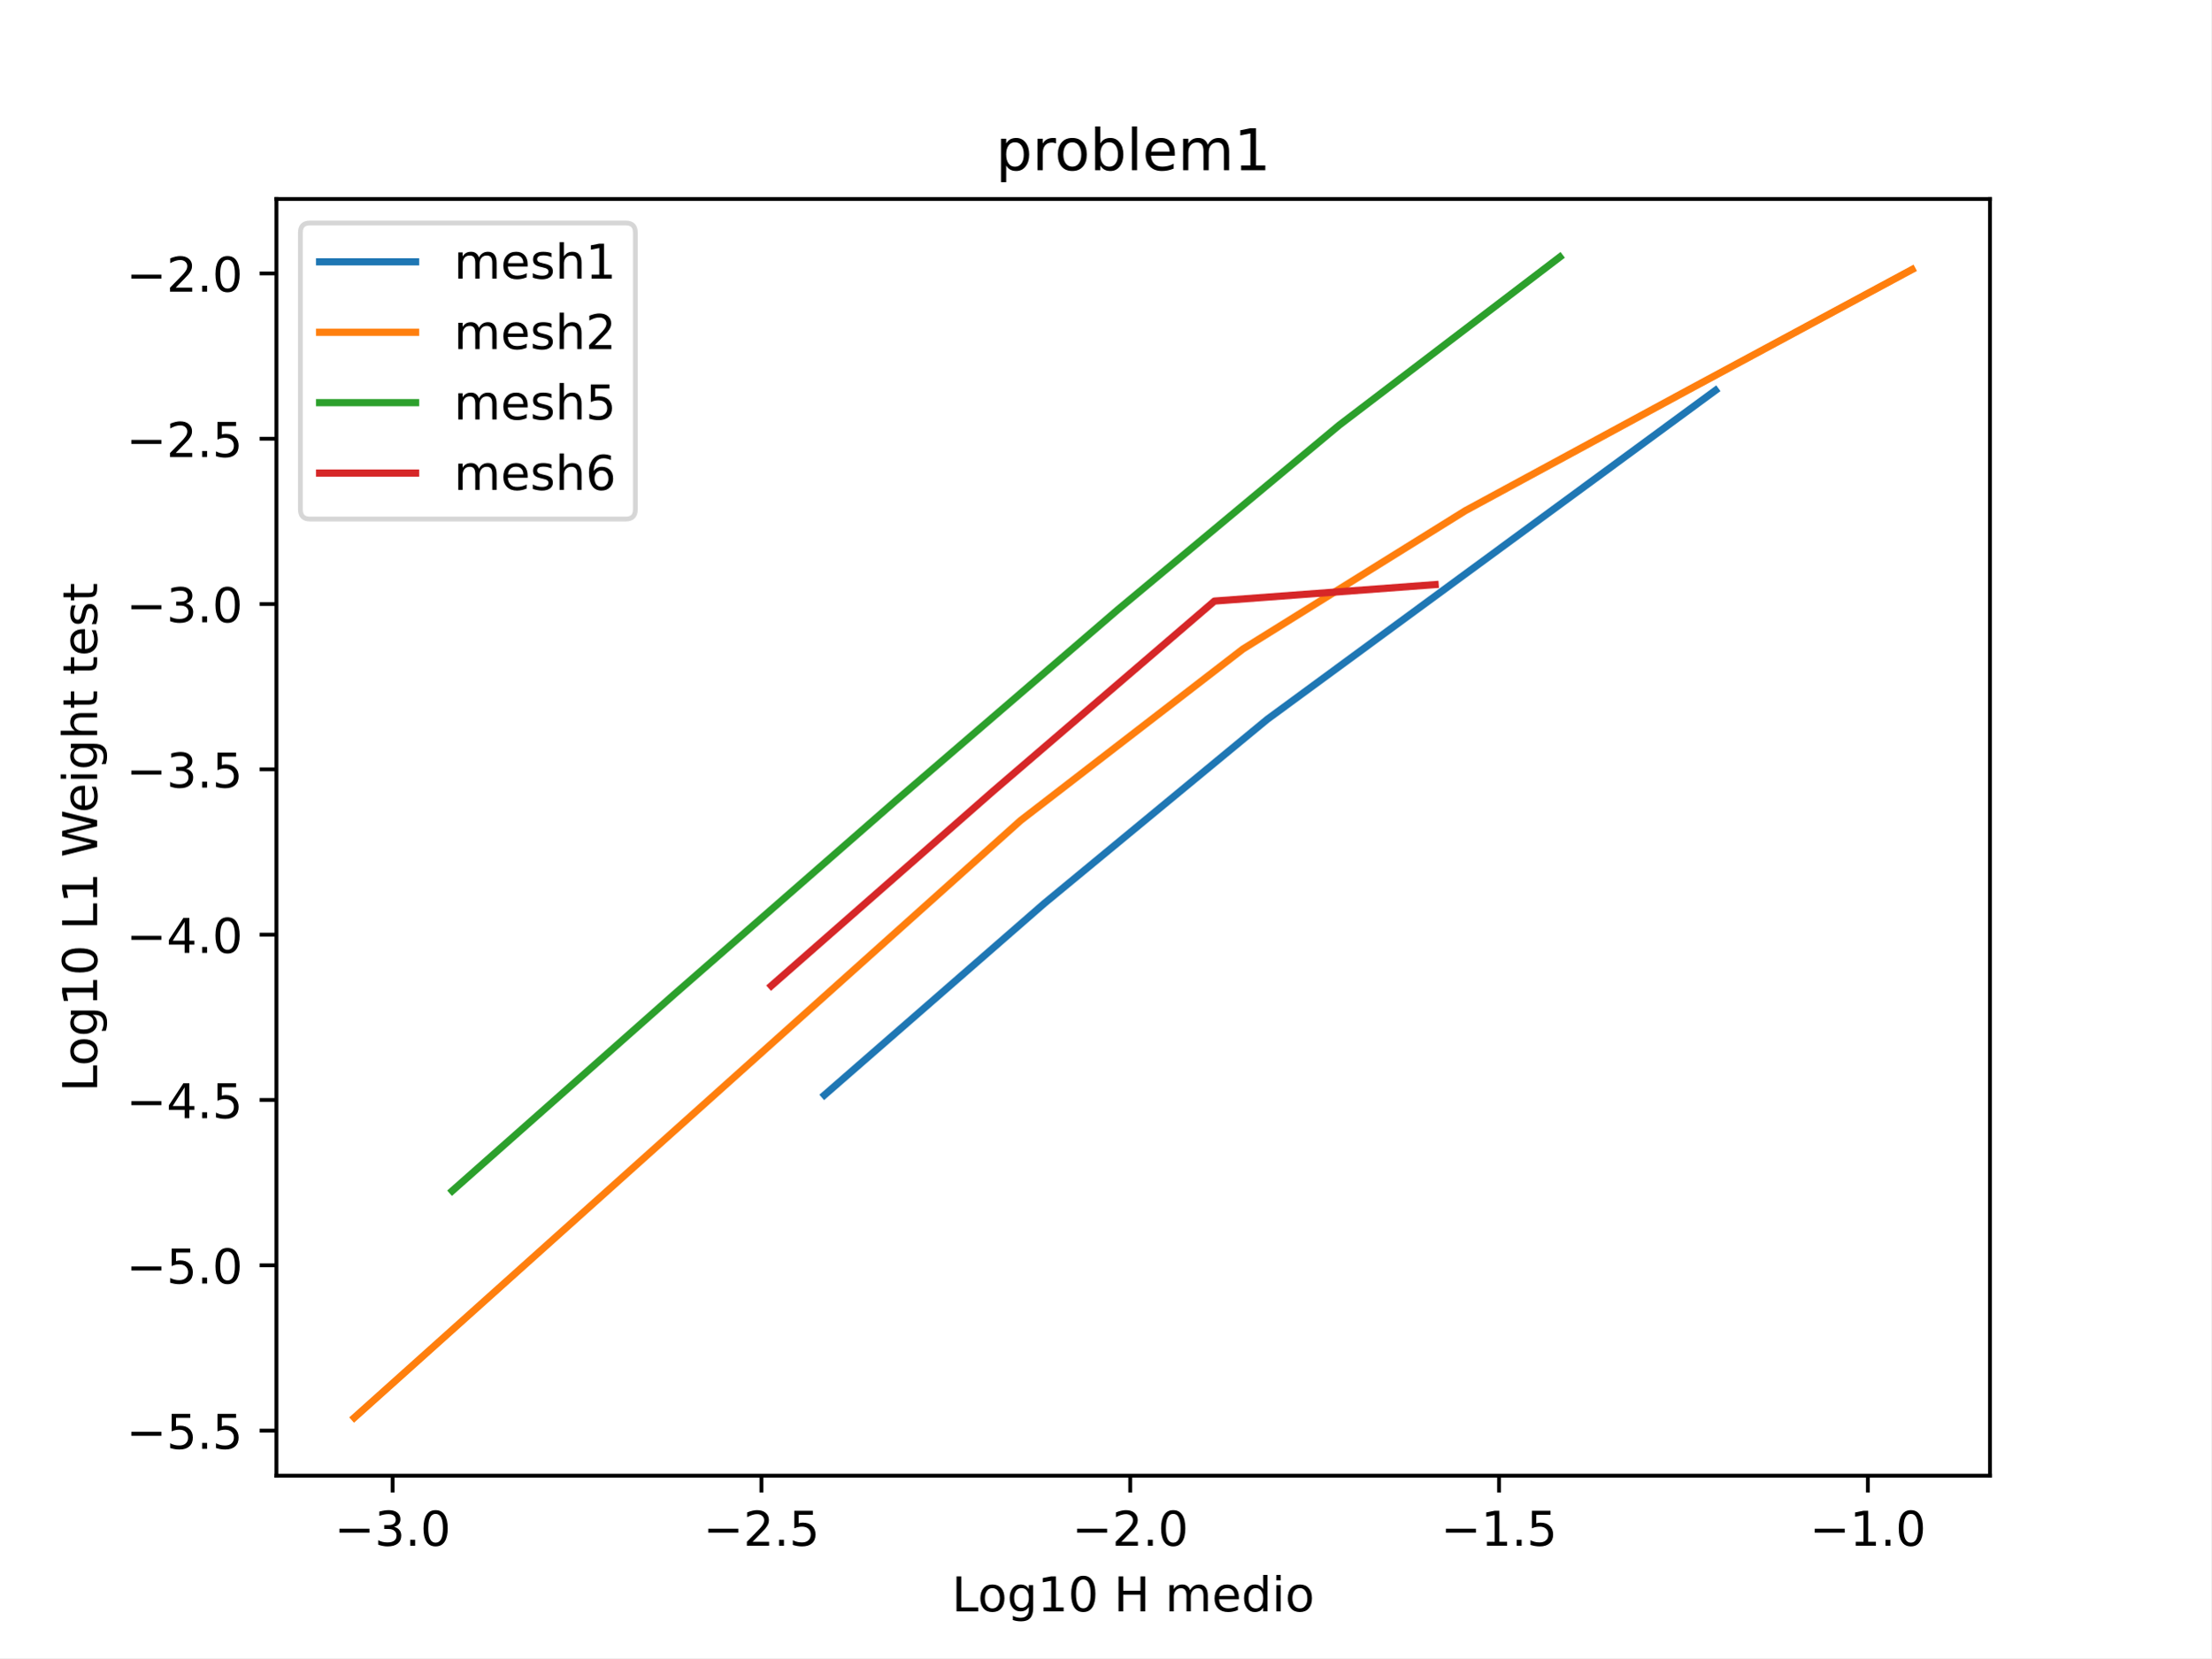
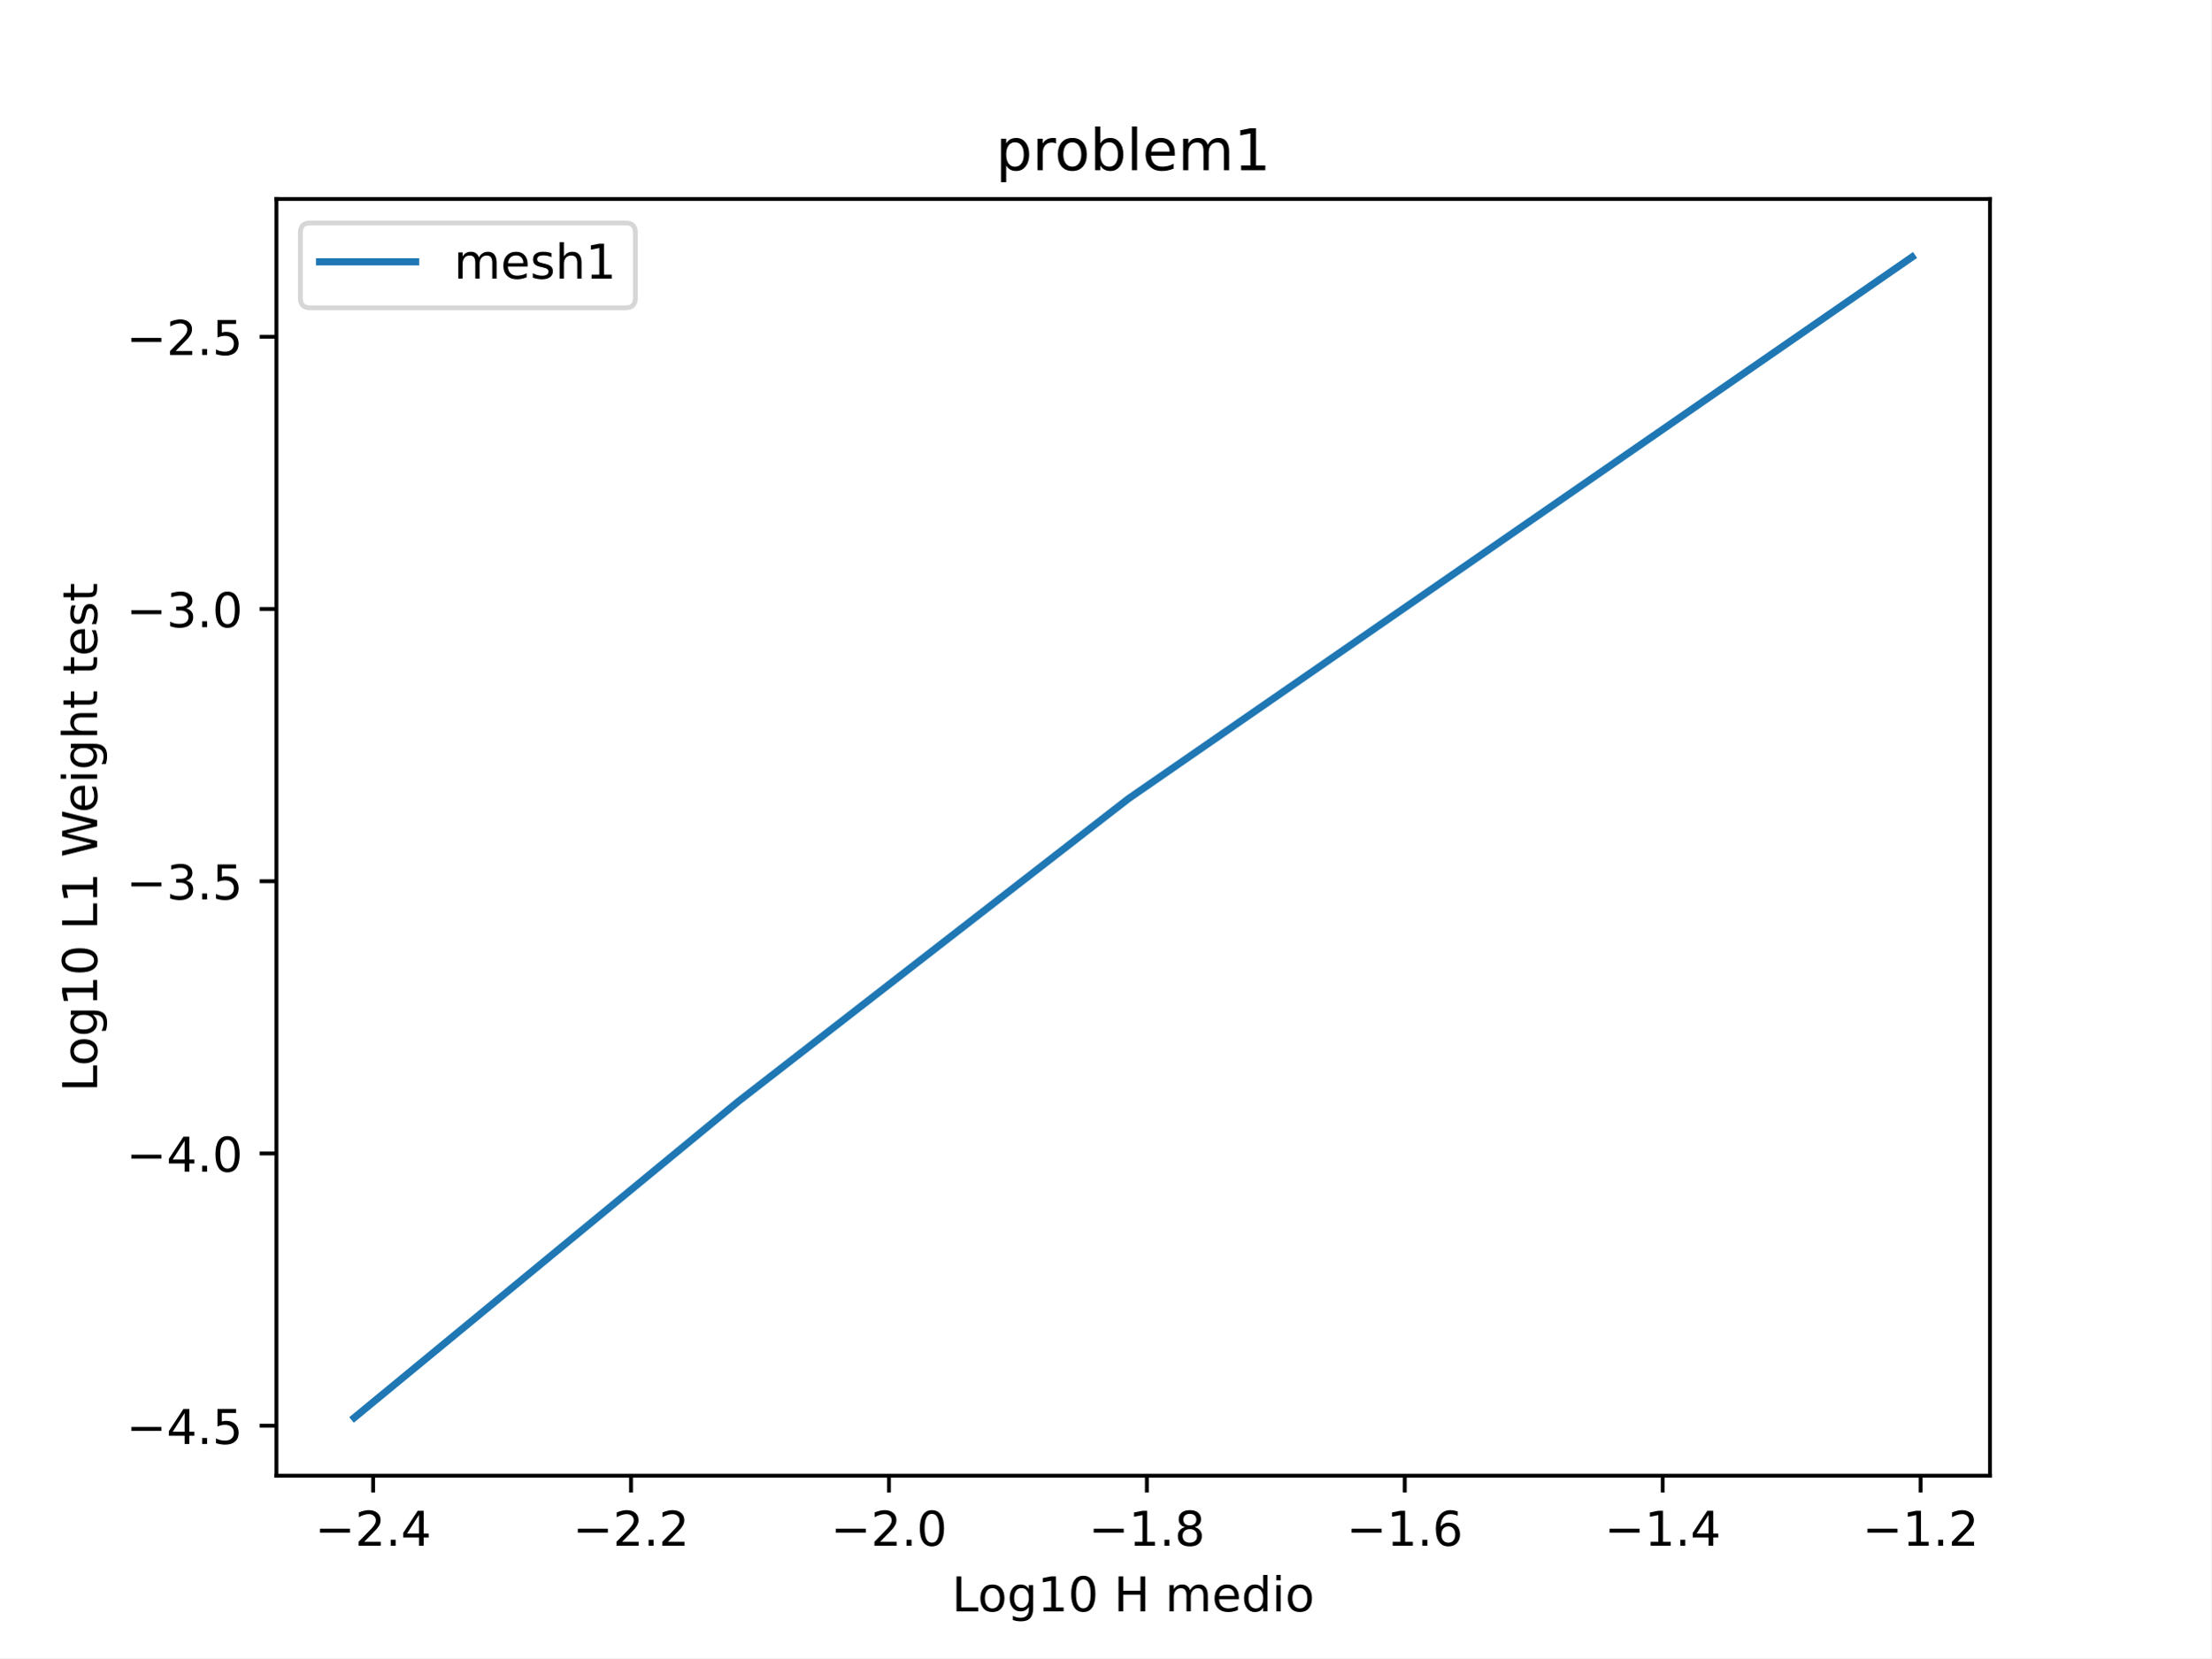
<svg xmlns="http://www.w3.org/2000/svg" xmlns:xlink="http://www.w3.org/1999/xlink" width="460.8pt" height="345.6pt" viewBox="0 0 460.8 345.6" version="1.1">
  <defs>
    <style type="text/css">*{stroke-linejoin: round; stroke-linecap: butt}</style>
  </defs>
  <g id="figure_1">
    <g id="patch_1">
      <path d="M 0 345.6  L 460.8 345.6  L 460.8 0  L 0 0  z " style="fill: #ffffff" />
    </g>
    <g id="axes_1">
      <g id="patch_2">
        <path d="M 57.6 307.584  L 414.72 307.584  L 414.72 41.472  L 57.6 41.472  z " style="fill: #ffffff" />
      </g>
      <g id="matplotlib.axis_1">
        <g id="xtick_1">
          <g id="line2d_1">
            <defs>
-               <path id="mb5bc4d850a" d="M 0 0  L 0 3.5  " style="stroke: #000000; stroke-width: 0.8" />
+               <path id="mc96892b377" d="M 0 0  L 0 3.5  " style="stroke: #000000; stroke-width: 0.8" />
            </defs>
            <g>
-               <use xlink:href="#mb5bc4d850a" x="81.816" y="307.584" style="stroke: #000000; stroke-width: 0.8" />
+               <use xlink:href="#mc96892b377" x="77.752" y="307.584" style="stroke: #000000; stroke-width: 0.8" />
            </g>
          </g>
          <g id="text_1">
-             <g transform="translate(69.67449 322.1824) scale(0.1 -0.1)">
+             <g transform="translate(65.61073 322.1824) scale(0.1 -0.1)">
              <defs>
                <path id="DejaVuSans-2212" d="M 678 2272  L 4684 2272  L 4684 1741  L 678 1741  L 678 2272  z " transform="scale(0.015625)" />
-                 <path id="DejaVuSans-33" d="M 2597 2516  Q 3050 2419 3304 2112  Q 3559 1806 3559 1356  Q 3559 666 3084 287  Q 2609 -91 1734 -91  Q 1441 -91 1130 -33  Q 819 25 488 141  L 488 750  Q 750 597 1062 519  Q 1375 441 1716 441  Q 2309 441 2620 675  Q 2931 909 2931 1356  Q 2931 1769 2642 2001  Q 2353 2234 1838 2234  L 1294 2234  L 1294 2753  L 1863 2753  Q 2328 2753 2575 2939  Q 2822 3125 2822 3475  Q 2822 3834 2567 4026  Q 2313 4219 1838 4219  Q 1578 4219 1281 4162  Q 984 4106 628 3988  L 628 4550  Q 988 4650 1302 4700  Q 1616 4750 1894 4750  Q 2613 4750 3031 4423  Q 3450 4097 3450 3541  Q 3450 3153 3228 2886  Q 3006 2619 2597 2516  z " transform="scale(0.015625)" />
+                 <path id="DejaVuSans-32" d="M 1228 531  L 3431 531  L 3431 0  L 469 0  L 469 531  Q 828 903 1448 1529  Q 2069 2156 2228 2338  Q 2531 2678 2651 2914  Q 2772 3150 2772 3378  Q 2772 3750 2511 3984  Q 2250 4219 1831 4219  Q 1534 4219 1204 4116  Q 875 4013 500 3803  L 500 4441  Q 881 4594 1212 4672  Q 1544 4750 1819 4750  Q 2544 4750 2975 4387  Q 3406 4025 3406 3419  Q 3406 3131 3298 2873  Q 3191 2616 2906 2266  Q 2828 2175 2409 1742  Q 1991 1309 1228 531  z " transform="scale(0.015625)" />
                <path id="DejaVuSans-2e" d="M 684 794  L 1344 794  L 1344 0  L 684 0  L 684 794  z " transform="scale(0.015625)" />
-                 <path id="DejaVuSans-30" d="M 2034 4250  Q 1547 4250 1301 3770  Q 1056 3291 1056 2328  Q 1056 1369 1301 889  Q 1547 409 2034 409  Q 2525 409 2770 889  Q 3016 1369 3016 2328  Q 3016 3291 2770 3770  Q 2525 4250 2034 4250  z M 2034 4750  Q 2819 4750 3233 4129  Q 3647 3509 3647 2328  Q 3647 1150 3233 529  Q 2819 -91 2034 -91  Q 1250 -91 836 529  Q 422 1150 422 2328  Q 422 3509 836 4129  Q 1250 4750 2034 4750  z " transform="scale(0.015625)" />
-               </defs>
-               <use xlink:href="#DejaVuSans-2212" />
-               <use xlink:href="#DejaVuSans-33" x="83.789" />
-               <use xlink:href="#DejaVuSans-2e" x="147.412" />
-               <use xlink:href="#DejaVuSans-30" x="179.199" />
+                 <path id="DejaVuSans-34" d="M 2419 4116  L 825 1625  L 2419 1625  L 2419 4116  z M 2253 4666  L 3047 4666  L 3047 1625  L 3713 1625  L 3713 1100  L 3047 1100  L 3047 0  L 2419 0  L 2419 1100  L 313 1100  L 313 1709  L 2253 4666  z " transform="scale(0.015625)" />
+               </defs>
+               <use xlink:href="#DejaVuSans-2212" />
+               <use xlink:href="#DejaVuSans-32" x="83.789" />
+               <use xlink:href="#DejaVuSans-2e" x="147.412" />
+               <use xlink:href="#DejaVuSans-34" x="179.199" />
            </g>
          </g>
        </g>
        <g id="xtick_2">
          <g id="line2d_2">
            <g>
-               <use xlink:href="#mb5bc4d850a" x="158.68" y="307.584" style="stroke: #000000; stroke-width: 0.8" />
+               <use xlink:href="#mc96892b377" x="131.504" y="307.584" style="stroke: #000000; stroke-width: 0.8" />
            </g>
          </g>
          <g id="text_2">
-             <g transform="translate(146.539 322.1824) scale(0.1 -0.1)">
-               <defs>
-                 <path id="DejaVuSans-32" d="M 1228 531  L 3431 531  L 3431 0  L 469 0  L 469 531  Q 828 903 1448 1529  Q 2069 2156 2228 2338  Q 2531 2678 2651 2914  Q 2772 3150 2772 3378  Q 2772 3750 2511 3984  Q 2250 4219 1831 4219  Q 1534 4219 1204 4116  Q 875 4013 500 3803  L 500 4441  Q 881 4594 1212 4672  Q 1544 4750 1819 4750  Q 2544 4750 2975 4387  Q 3406 4025 3406 3419  Q 3406 3131 3298 2873  Q 3191 2616 2906 2266  Q 2828 2175 2409 1742  Q 1991 1309 1228 531  z " transform="scale(0.015625)" />
-                 <path id="DejaVuSans-35" d="M 691 4666  L 3169 4666  L 3169 4134  L 1269 4134  L 1269 2991  Q 1406 3038 1543 3061  Q 1681 3084 1819 3084  Q 2600 3084 3056 2656  Q 3513 2228 3513 1497  Q 3513 744 3044 326  Q 2575 -91 1722 -91  Q 1428 -91 1123 -41  Q 819 9 494 109  L 494 744  Q 775 591 1075 516  Q 1375 441 1709 441  Q 2250 441 2565 725  Q 2881 1009 2881 1497  Q 2881 1984 2565 2268  Q 2250 2553 1709 2553  Q 1456 2553 1204 2497  Q 953 2441 691 2322  L 691 4666  z " transform="scale(0.015625)" />
-               </defs>
+             <g transform="translate(119.363 322.1824) scale(0.1 -0.1)">
              <use xlink:href="#DejaVuSans-2212" />
              <use xlink:href="#DejaVuSans-32" x="83.789" />
              <use xlink:href="#DejaVuSans-2e" x="147.412" />
-               <use xlink:href="#DejaVuSans-35" x="179.199" />
+               <use xlink:href="#DejaVuSans-32" x="179.199" />
            </g>
          </g>
        </g>
        <g id="xtick_3">
          <g id="line2d_3">
            <g>
-               <use xlink:href="#mb5bc4d850a" x="235.545" y="307.584" style="stroke: #000000; stroke-width: 0.8" />
+               <use xlink:href="#mc96892b377" x="185.257" y="307.584" style="stroke: #000000; stroke-width: 0.8" />
            </g>
          </g>
          <g id="text_3">
-             <g transform="translate(223.4034 322.1824) scale(0.1 -0.1)">
+             <g transform="translate(173.1154 322.1824) scale(0.1 -0.1)">
+               <defs>
+                 <path id="DejaVuSans-30" d="M 2034 4250  Q 1547 4250 1301 3770  Q 1056 3291 1056 2328  Q 1056 1369 1301 889  Q 1547 409 2034 409  Q 2525 409 2770 889  Q 3016 1369 3016 2328  Q 3016 3291 2770 3770  Q 2525 4250 2034 4250  z M 2034 4750  Q 2819 4750 3233 4129  Q 3647 3509 3647 2328  Q 3647 1150 3233 529  Q 2819 -91 2034 -91  Q 1250 -91 836 529  Q 422 1150 422 2328  Q 422 3509 836 4129  Q 1250 4750 2034 4750  z " transform="scale(0.015625)" />
+               </defs>
              <use xlink:href="#DejaVuSans-2212" />
              <use xlink:href="#DejaVuSans-32" x="83.789" />
              <use xlink:href="#DejaVuSans-2e" x="147.412" />
              <use xlink:href="#DejaVuSans-30" x="179.199" />
            </g>
          </g>
        </g>
        <g id="xtick_4">
          <g id="line2d_4">
            <g>
-               <use xlink:href="#mb5bc4d850a" x="312.409" y="307.584" style="stroke: #000000; stroke-width: 0.8" />
+               <use xlink:href="#mc96892b377" x="239.009" y="307.584" style="stroke: #000000; stroke-width: 0.8" />
            </g>
          </g>
          <g id="text_4">
-             <g transform="translate(300.2679 322.1824) scale(0.1 -0.1)">
+             <g transform="translate(226.8677 322.1824) scale(0.1 -0.1)">
              <defs>
                <path id="DejaVuSans-31" d="M 794 531  L 1825 531  L 1825 4091  L 703 3866  L 703 4441  L 1819 4666  L 2450 4666  L 2450 531  L 3481 531  L 3481 0  L 794 0  L 794 531  z " transform="scale(0.015625)" />
+                 <path id="DejaVuSans-38" d="M 2034 2216  Q 1584 2216 1326 1975  Q 1069 1734 1069 1313  Q 1069 891 1326 650  Q 1584 409 2034 409  Q 2484 409 2743 651  Q 3003 894 3003 1313  Q 3003 1734 2745 1975  Q 2488 2216 2034 2216  z M 1403 2484  Q 997 2584 770 2862  Q 544 3141 544 3541  Q 544 4100 942 4425  Q 1341 4750 2034 4750  Q 2731 4750 3128 4425  Q 3525 4100 3525 3541  Q 3525 3141 3298 2862  Q 3072 2584 2669 2484  Q 3125 2378 3379 2068  Q 3634 1759 3634 1313  Q 3634 634 3220 271  Q 2806 -91 2034 -91  Q 1263 -91 848 271  Q 434 634 434 1313  Q 434 1759 690 2068  Q 947 2378 1403 2484  z M 1172 3481  Q 1172 3119 1398 2916  Q 1625 2713 2034 2713  Q 2441 2713 2670 2916  Q 2900 3119 2900 3481  Q 2900 3844 2670 4047  Q 2441 4250 2034 4250  Q 1625 4250 1398 4047  Q 1172 3844 1172 3481  z " transform="scale(0.015625)" />
              </defs>
              <use xlink:href="#DejaVuSans-2212" />
              <use xlink:href="#DejaVuSans-31" x="83.789" />
              <use xlink:href="#DejaVuSans-2e" x="147.412" />
-               <use xlink:href="#DejaVuSans-35" x="179.199" />
+               <use xlink:href="#DejaVuSans-38" x="179.199" />
            </g>
          </g>
        </g>
        <g id="xtick_5">
          <g id="line2d_5">
            <g>
-               <use xlink:href="#mb5bc4d850a" x="389.274" y="307.584" style="stroke: #000000; stroke-width: 0.8" />
+               <use xlink:href="#mc96892b377" x="292.761" y="307.584" style="stroke: #000000; stroke-width: 0.8" />
            </g>
          </g>
          <g id="text_5">
-             <g transform="translate(377.1324 322.1824) scale(0.1 -0.1)">
+             <g transform="translate(280.62 322.1824) scale(0.1 -0.1)">
+               <defs>
+                 <path id="DejaVuSans-36" d="M 2113 2584  Q 1688 2584 1439 2293  Q 1191 2003 1191 1497  Q 1191 994 1439 701  Q 1688 409 2113 409  Q 2538 409 2786 701  Q 3034 994 3034 1497  Q 3034 2003 2786 2293  Q 2538 2584 2113 2584  z M 3366 4563  L 3366 3988  Q 3128 4100 2886 4159  Q 2644 4219 2406 4219  Q 1781 4219 1451 3797  Q 1122 3375 1075 2522  Q 1259 2794 1537 2939  Q 1816 3084 2150 3084  Q 2853 3084 3261 2657  Q 3669 2231 3669 1497  Q 3669 778 3244 343  Q 2819 -91 2113 -91  Q 1303 -91 875 529  Q 447 1150 447 2328  Q 447 3434 972 4092  Q 1497 4750 2381 4750  Q 2619 4750 2861 4703  Q 3103 4656 3366 4563  z " transform="scale(0.015625)" />
+               </defs>
              <use xlink:href="#DejaVuSans-2212" />
              <use xlink:href="#DejaVuSans-31" x="83.789" />
              <use xlink:href="#DejaVuSans-2e" x="147.412" />
-               <use xlink:href="#DejaVuSans-30" x="179.199" />
-             </g>
-           </g>
-         </g>
-         <g id="text_6">
+               <use xlink:href="#DejaVuSans-36" x="179.199" />
+             </g>
+           </g>
+         </g>
+         <g id="xtick_6">
+           <g id="line2d_6">
+             <g>
+               <use xlink:href="#mc96892b377" x="346.514" y="307.584" style="stroke: #000000; stroke-width: 0.8" />
+             </g>
+           </g>
+           <g id="text_6">
+             <g transform="translate(334.3723 322.1824) scale(0.1 -0.1)">
+               <use xlink:href="#DejaVuSans-2212" />
+               <use xlink:href="#DejaVuSans-31" x="83.789" />
+               <use xlink:href="#DejaVuSans-2e" x="147.412" />
+               <use xlink:href="#DejaVuSans-34" x="179.199" />
+             </g>
+           </g>
+         </g>
+         <g id="xtick_7">
+           <g id="line2d_7">
+             <g>
+               <use xlink:href="#mc96892b377" x="400.266" y="307.584" style="stroke: #000000; stroke-width: 0.8" />
+             </g>
+           </g>
+           <g id="text_7">
+             <g transform="translate(388.1247 322.1824) scale(0.1 -0.1)">
+               <use xlink:href="#DejaVuSans-2212" />
+               <use xlink:href="#DejaVuSans-31" x="83.789" />
+               <use xlink:href="#DejaVuSans-2e" x="147.412" />
+               <use xlink:href="#DejaVuSans-32" x="179.199" />
+             </g>
+           </g>
+         </g>
+         <g id="text_8">
          <g transform="translate(198.3577 335.8606) scale(0.1 -0.1)">
            <defs>
              <path id="DejaVuSans-4c" d="M 628 4666  L 1259 4666  L 1259 531  L 3531 531  L 3531 0  L 628 0  L 628 4666  z " transform="scale(0.015625)" />
              <path id="DejaVuSans-6f" d="M 1959 3097  Q 1497 3097 1228 2736  Q 959 2375 959 1747  Q 959 1119 1226 758  Q 1494 397 1959 397  Q 2419 397 2687 759  Q 2956 1122 2956 1747  Q 2956 2369 2687 2733  Q 2419 3097 1959 3097  z M 1959 3584  Q 2709 3584 3137 3096  Q 3566 2609 3566 1747  Q 3566 888 3137 398  Q 2709 -91 1959 -91  Q 1206 -91 779 398  Q 353 888 353 1747  Q 353 2609 779 3096  Q 1206 3584 1959 3584  z " transform="scale(0.015625)" />
              <path id="DejaVuSans-67" d="M 2906 1791  Q 2906 2416 2648 2759  Q 2391 3103 1925 3103  Q 1463 3103 1205 2759  Q 947 2416 947 1791  Q 947 1169 1205 825  Q 1463 481 1925 481  Q 2391 481 2648 825  Q 2906 1169 2906 1791  z M 3481 434  Q 3481 -459 3084 -895  Q 2688 -1331 1869 -1331  Q 1566 -1331 1297 -1286  Q 1028 -1241 775 -1147  L 775 -588  Q 1028 -725 1275 -790  Q 1522 -856 1778 -856  Q 2344 -856 2625 -561  Q 2906 -266 2906 331  L 2906 616  Q 2728 306 2450 153  Q 2172 0 1784 0  Q 1141 0 747 490  Q 353 981 353 1791  Q 353 2603 747 3093  Q 1141 3584 1784 3584  Q 2172 3584 2450 3431  Q 2728 3278 2906 2969  L 2906 3500  L 3481 3500  L 3481 434  z " transform="scale(0.015625)" />
              <path id="DejaVuSans-20" transform="scale(0.015625)" />
              <path id="DejaVuSans-48" d="M 628 4666  L 1259 4666  L 1259 2753  L 3553 2753  L 3553 4666  L 4184 4666  L 4184 0  L 3553 0  L 3553 2222  L 1259 2222  L 1259 0  L 628 0  L 628 4666  z " transform="scale(0.015625)" />
              <path id="DejaVuSans-6d" d="M 3328 2828  Q 3544 3216 3844 3400  Q 4144 3584 4550 3584  Q 5097 3584 5394 3201  Q 5691 2819 5691 2113  L 5691 0  L 5113 0  L 5113 2094  Q 5113 2597 4934 2840  Q 4756 3084 4391 3084  Q 3944 3084 3684 2787  Q 3425 2491 3425 1978  L 3425 0  L 2847 0  L 2847 2094  Q 2847 2600 2669 2842  Q 2491 3084 2119 3084  Q 1678 3084 1418 2786  Q 1159 2488 1159 1978  L 1159 0  L 581 0  L 581 3500  L 1159 3500  L 1159 2956  Q 1356 3278 1631 3431  Q 1906 3584 2284 3584  Q 2666 3584 2933 3390  Q 3200 3197 3328 2828  z " transform="scale(0.015625)" />
              <path id="DejaVuSans-65" d="M 3597 1894  L 3597 1613  L 953 1613  Q 991 1019 1311 708  Q 1631 397 2203 397  Q 2534 397 2845 478  Q 3156 559 3463 722  L 3463 178  Q 3153 47 2828 -22  Q 2503 -91 2169 -91  Q 1331 -91 842 396  Q 353 884 353 1716  Q 353 2575 817 3079  Q 1281 3584 2069 3584  Q 2775 3584 3186 3129  Q 3597 2675 3597 1894  z M 3022 2063  Q 3016 2534 2758 2815  Q 2500 3097 2075 3097  Q 1594 3097 1305 2825  Q 1016 2553 972 2059  L 3022 2063  z " transform="scale(0.015625)" />
              <path id="DejaVuSans-64" d="M 2906 2969  L 2906 4863  L 3481 4863  L 3481 0  L 2906 0  L 2906 525  Q 2725 213 2448 61  Q 2172 -91 1784 -91  Q 1150 -91 751 415  Q 353 922 353 1747  Q 353 2572 751 3078  Q 1150 3584 1784 3584  Q 2172 3584 2448 3432  Q 2725 3281 2906 2969  z M 947 1747  Q 947 1113 1208 752  Q 1469 391 1925 391  Q 2381 391 2643 752  Q 2906 1113 2906 1747  Q 2906 2381 2643 2742  Q 2381 3103 1925 3103  Q 1469 3103 1208 2742  Q 947 2381 947 1747  z " transform="scale(0.015625)" />
              <path id="DejaVuSans-69" d="M 603 3500  L 1178 3500  L 1178 0  L 603 0  L 603 3500  z M 603 4863  L 1178 4863  L 1178 4134  L 603 4134  L 603 4863  z " transform="scale(0.015625)" />
            </defs>
            <use xlink:href="#DejaVuSans-4c" />
            <use xlink:href="#DejaVuSans-6f" x="53.963" />
            <use xlink:href="#DejaVuSans-67" x="115.145" />
            <use xlink:href="#DejaVuSans-31" x="178.621" />
            <use xlink:href="#DejaVuSans-30" x="242.244" />
            <use xlink:href="#DejaVuSans-20" x="305.867" />
            <use xlink:href="#DejaVuSans-48" x="337.654" />
            <use xlink:href="#DejaVuSans-20" x="412.85" />
            <use xlink:href="#DejaVuSans-6d" x="444.637" />
            <use xlink:href="#DejaVuSans-65" x="542.049" />
            <use xlink:href="#DejaVuSans-64" x="603.572" />
            <use xlink:href="#DejaVuSans-69" x="667.049" />
            <use xlink:href="#DejaVuSans-6f" x="694.832" />
          </g>
        </g>
      </g>
      <g id="matplotlib.axis_2">
        <g id="ytick_1">
-           <g id="line2d_6">
+           <g id="line2d_8">
            <defs>
-               <path id="m021899e448" d="M 0 0  L -3.5 0  " style="stroke: #000000; stroke-width: 0.8" />
+               <path id="m97bc01e9ae" d="M 0 0  L -3.5 0  " style="stroke: #000000; stroke-width: 0.8" />
            </defs>
            <g>
-               <use xlink:href="#m021899e448" x="57.6" y="298.185" style="stroke: #000000; stroke-width: 0.8" />
-             </g>
-           </g>
-           <g id="text_7">
-             <g transform="translate(26.31719 301.9842) scale(0.1 -0.1)">
-               <use xlink:href="#DejaVuSans-2212" />
-               <use xlink:href="#DejaVuSans-35" x="83.789" />
+               <use xlink:href="#m97bc01e9ae" x="57.6" y="297.169" style="stroke: #000000; stroke-width: 0.8" />
+             </g>
+           </g>
+           <g id="text_9">
+             <g transform="translate(26.31719 300.9679) scale(0.1 -0.1)">
+               <defs>
+                 <path id="DejaVuSans-35" d="M 691 4666  L 3169 4666  L 3169 4134  L 1269 4134  L 1269 2991  Q 1406 3038 1543 3061  Q 1681 3084 1819 3084  Q 2600 3084 3056 2656  Q 3513 2228 3513 1497  Q 3513 744 3044 326  Q 2575 -91 1722 -91  Q 1428 -91 1123 -41  Q 819 9 494 109  L 494 744  Q 775 591 1075 516  Q 1375 441 1709 441  Q 2250 441 2565 725  Q 2881 1009 2881 1497  Q 2881 1984 2565 2268  Q 2250 2553 1709 2553  Q 1456 2553 1204 2497  Q 953 2441 691 2322  L 691 4666  z " transform="scale(0.015625)" />
+               </defs>
+               <use xlink:href="#DejaVuSans-2212" />
+               <use xlink:href="#DejaVuSans-34" x="83.789" />
              <use xlink:href="#DejaVuSans-2e" x="147.412" />
              <use xlink:href="#DejaVuSans-35" x="179.199" />
            </g>
          </g>
        </g>
        <g id="ytick_2">
-           <g id="line2d_7">
-             <g>
-               <use xlink:href="#m021899e448" x="57.6" y="263.728" style="stroke: #000000; stroke-width: 0.8" />
-             </g>
-           </g>
-           <g id="text_8">
-             <g transform="translate(26.31719 267.5269) scale(0.1 -0.1)">
-               <use xlink:href="#DejaVuSans-2212" />
-               <use xlink:href="#DejaVuSans-35" x="83.789" />
+           <g id="line2d_9">
+             <g>
+               <use xlink:href="#m97bc01e9ae" x="57.6" y="240.422" style="stroke: #000000; stroke-width: 0.8" />
+             </g>
+           </g>
+           <g id="text_10">
+             <g transform="translate(26.31719 244.2211) scale(0.1 -0.1)">
+               <use xlink:href="#DejaVuSans-2212" />
+               <use xlink:href="#DejaVuSans-34" x="83.789" />
              <use xlink:href="#DejaVuSans-2e" x="147.412" />
              <use xlink:href="#DejaVuSans-30" x="179.199" />
            </g>
          </g>
        </g>
        <g id="ytick_3">
-           <g id="line2d_8">
-             <g>
-               <use xlink:href="#m021899e448" x="57.6" y="229.27" style="stroke: #000000; stroke-width: 0.8" />
-             </g>
-           </g>
-           <g id="text_9">
-             <g transform="translate(26.31719 233.0697) scale(0.1 -0.1)">
-               <defs>
-                 <path id="DejaVuSans-34" d="M 2419 4116  L 825 1625  L 2419 1625  L 2419 4116  z M 2253 4666  L 3047 4666  L 3047 1625  L 3713 1625  L 3713 1100  L 3047 1100  L 3047 0  L 2419 0  L 2419 1100  L 313 1100  L 313 1709  L 2253 4666  z " transform="scale(0.015625)" />
-               </defs>
-               <use xlink:href="#DejaVuSans-2212" />
-               <use xlink:href="#DejaVuSans-34" x="83.789" />
+           <g id="line2d_10">
+             <g>
+               <use xlink:href="#m97bc01e9ae" x="57.6" y="183.675" style="stroke: #000000; stroke-width: 0.8" />
+             </g>
+           </g>
+           <g id="text_11">
+             <g transform="translate(26.31719 187.4743) scale(0.1 -0.1)">
+               <defs>
+                 <path id="DejaVuSans-33" d="M 2597 2516  Q 3050 2419 3304 2112  Q 3559 1806 3559 1356  Q 3559 666 3084 287  Q 2609 -91 1734 -91  Q 1441 -91 1130 -33  Q 819 25 488 141  L 488 750  Q 750 597 1062 519  Q 1375 441 1716 441  Q 2309 441 2620 675  Q 2931 909 2931 1356  Q 2931 1769 2642 2001  Q 2353 2234 1838 2234  L 1294 2234  L 1294 2753  L 1863 2753  Q 2328 2753 2575 2939  Q 2822 3125 2822 3475  Q 2822 3834 2567 4026  Q 2313 4219 1838 4219  Q 1578 4219 1281 4162  Q 984 4106 628 3988  L 628 4550  Q 988 4650 1302 4700  Q 1616 4750 1894 4750  Q 2613 4750 3031 4423  Q 3450 4097 3450 3541  Q 3450 3153 3228 2886  Q 3006 2619 2597 2516  z " transform="scale(0.015625)" />
+               </defs>
+               <use xlink:href="#DejaVuSans-2212" />
+               <use xlink:href="#DejaVuSans-33" x="83.789" />
              <use xlink:href="#DejaVuSans-2e" x="147.412" />
              <use xlink:href="#DejaVuSans-35" x="179.199" />
            </g>
          </g>
        </g>
        <g id="ytick_4">
-           <g id="line2d_9">
-             <g>
-               <use xlink:href="#m021899e448" x="57.6" y="194.813" style="stroke: #000000; stroke-width: 0.8" />
-             </g>
-           </g>
-           <g id="text_10">
-             <g transform="translate(26.31719 198.6124) scale(0.1 -0.1)">
-               <use xlink:href="#DejaVuSans-2212" />
-               <use xlink:href="#DejaVuSans-34" x="83.789" />
+           <g id="line2d_11">
+             <g>
+               <use xlink:href="#m97bc01e9ae" x="57.6" y="126.928" style="stroke: #000000; stroke-width: 0.8" />
+             </g>
+           </g>
+           <g id="text_12">
+             <g transform="translate(26.31719 130.7275) scale(0.1 -0.1)">
+               <use xlink:href="#DejaVuSans-2212" />
+               <use xlink:href="#DejaVuSans-33" x="83.789" />
              <use xlink:href="#DejaVuSans-2e" x="147.412" />
              <use xlink:href="#DejaVuSans-30" x="179.199" />
            </g>
          </g>
        </g>
        <g id="ytick_5">
-           <g id="line2d_10">
-             <g>
-               <use xlink:href="#m021899e448" x="57.6" y="160.356" style="stroke: #000000; stroke-width: 0.8" />
-             </g>
-           </g>
-           <g id="text_11">
-             <g transform="translate(26.31719 164.1552) scale(0.1 -0.1)">
-               <use xlink:href="#DejaVuSans-2212" />
-               <use xlink:href="#DejaVuSans-33" x="83.789" />
+           <g id="line2d_12">
+             <g>
+               <use xlink:href="#m97bc01e9ae" x="57.6" y="70.181" style="stroke: #000000; stroke-width: 0.8" />
+             </g>
+           </g>
+           <g id="text_13">
+             <g transform="translate(26.31719 73.98068) scale(0.1 -0.1)">
+               <use xlink:href="#DejaVuSans-2212" />
+               <use xlink:href="#DejaVuSans-32" x="83.789" />
              <use xlink:href="#DejaVuSans-2e" x="147.412" />
              <use xlink:href="#DejaVuSans-35" x="179.199" />
            </g>
          </g>
        </g>
-         <g id="ytick_6">
-           <g id="line2d_11">
-             <g>
-               <use xlink:href="#m021899e448" x="57.6" y="125.899" style="stroke: #000000; stroke-width: 0.8" />
-             </g>
-           </g>
-           <g id="text_12">
-             <g transform="translate(26.31719 129.6979) scale(0.1 -0.1)">
-               <use xlink:href="#DejaVuSans-2212" />
-               <use xlink:href="#DejaVuSans-33" x="83.789" />
-               <use xlink:href="#DejaVuSans-2e" x="147.412" />
-               <use xlink:href="#DejaVuSans-30" x="179.199" />
-             </g>
-           </g>
-         </g>
-         <g id="ytick_7">
-           <g id="line2d_12">
-             <g>
-               <use xlink:href="#m021899e448" x="57.6" y="91.441" style="stroke: #000000; stroke-width: 0.8" />
-             </g>
-           </g>
-           <g id="text_13">
-             <g transform="translate(26.31719 95.24064) scale(0.1 -0.1)">
-               <use xlink:href="#DejaVuSans-2212" />
-               <use xlink:href="#DejaVuSans-32" x="83.789" />
-               <use xlink:href="#DejaVuSans-2e" x="147.412" />
-               <use xlink:href="#DejaVuSans-35" x="179.199" />
-             </g>
-           </g>
-         </g>
-         <g id="ytick_8">
-           <g id="line2d_13">
-             <g>
-               <use xlink:href="#m021899e448" x="57.6" y="56.984" style="stroke: #000000; stroke-width: 0.8" />
-             </g>
-           </g>
-           <g id="text_14">
-             <g transform="translate(26.31719 60.78338) scale(0.1 -0.1)">
-               <use xlink:href="#DejaVuSans-2212" />
-               <use xlink:href="#DejaVuSans-32" x="83.789" />
-               <use xlink:href="#DejaVuSans-2e" x="147.412" />
-               <use xlink:href="#DejaVuSans-30" x="179.199" />
-             </g>
-           </g>
-         </g>
-         <g id="text_15">
+         <g id="text_14">
          <g transform="translate(20.2375 227.5772) rotate(-90) scale(0.1 -0.1)">
            <defs>
              <path id="DejaVuSans-57" d="M 213 4666  L 850 4666  L 1831 722  L 2809 4666  L 3519 4666  L 4500 722  L 5478 4666  L 6119 4666  L 4947 0  L 4153 0  L 3169 4050  L 2175 0  L 1381 0  L 213 4666  z " transform="scale(0.015625)" />
              <path id="DejaVuSans-68" d="M 3513 2113  L 3513 0  L 2938 0  L 2938 2094  Q 2938 2591 2744 2837  Q 2550 3084 2163 3084  Q 1697 3084 1428 2787  Q 1159 2491 1159 1978  L 1159 0  L 581 0  L 581 4863  L 1159 4863  L 1159 2956  Q 1366 3272 1645 3428  Q 1925 3584 2291 3584  Q 2894 3584 3203 3211  Q 3513 2838 3513 2113  z " transform="scale(0.015625)" />
              <path id="DejaVuSans-74" d="M 1172 4494  L 1172 3500  L 2356 3500  L 2356 3053  L 1172 3053  L 1172 1153  Q 1172 725 1289 603  Q 1406 481 1766 481  L 2356 481  L 2356 0  L 1766 0  Q 1100 0 847 248  Q 594 497 594 1153  L 594 3053  L 172 3053  L 172 3500  L 594 3500  L 594 4494  L 1172 4494  z " transform="scale(0.015625)" />
              <path id="DejaVuSans-73" d="M 2834 3397  L 2834 2853  Q 2591 2978 2328 3040  Q 2066 3103 1784 3103  Q 1356 3103 1142 2972  Q 928 2841 928 2578  Q 928 2378 1081 2264  Q 1234 2150 1697 2047  L 1894 2003  Q 2506 1872 2764 1633  Q 3022 1394 3022 966  Q 3022 478 2636 193  Q 2250 -91 1575 -91  Q 1294 -91 989 -36  Q 684 19 347 128  L 347 722  Q 666 556 975 473  Q 1284 391 1588 391  Q 1994 391 2212 530  Q 2431 669 2431 922  Q 2431 1156 2273 1281  Q 2116 1406 1581 1522  L 1381 1569  Q 847 1681 609 1914  Q 372 2147 372 2553  Q 372 3047 722 3315  Q 1072 3584 1716 3584  Q 2034 3584 2315 3537  Q 2597 3491 2834 3397  z " transform="scale(0.015625)" />
            </defs>
            <use xlink:href="#DejaVuSans-4c" />
            <use xlink:href="#DejaVuSans-6f" x="53.963" />
            <use xlink:href="#DejaVuSans-67" x="115.145" />
            <use xlink:href="#DejaVuSans-31" x="178.621" />
            <use xlink:href="#DejaVuSans-30" x="242.244" />
            <use xlink:href="#DejaVuSans-20" x="305.867" />
            <use xlink:href="#DejaVuSans-4c" x="337.654" />
            <use xlink:href="#DejaVuSans-31" x="393.367" />
            <use xlink:href="#DejaVuSans-20" x="456.99" />
            <use xlink:href="#DejaVuSans-57" x="488.777" />
            <use xlink:href="#DejaVuSans-65" x="581.779" />
            <use xlink:href="#DejaVuSans-69" x="643.303" />
            <use xlink:href="#DejaVuSans-67" x="671.086" />
            <use xlink:href="#DejaVuSans-68" x="734.562" />
            <use xlink:href="#DejaVuSans-74" x="797.941" />
            <use xlink:href="#DejaVuSans-20" x="837.15" />
            <use xlink:href="#DejaVuSans-74" x="868.938" />
            <use xlink:href="#DejaVuSans-65" x="908.146" />
            <use xlink:href="#DejaVuSans-73" x="969.67" />
            <use xlink:href="#DejaVuSans-74" x="1021.77" />
          </g>
        </g>
      </g>
-       <g id="line2d_14">
-         <path d="M 357.511 81.362  L 264.102 149.929  L 217.604 188.323  L 171.811 228.245  " clip-path="url(#pf40898eac9)" style="fill: none; stroke: #1f77b4; stroke-width: 1.5; stroke-linecap: square" />
-       </g>
-       <g id="line2d_15">
-         <path d="M 398.487 56.164  L 351.813 81.292  L 305.367 106.449  L 259.011 135.29  L 212.696 171.014  L 166.401 212.506  L 120.114 253.997  L 73.833 295.488  " clip-path="url(#pf40898eac9)" style="fill: none; stroke: #ff7f0e; stroke-width: 1.5; stroke-linecap: square" />
-       </g>
-       <g id="line2d_16">
-         <path d="M 325.078 53.568  L 279.102 88.608  L 232.963 127.067  L 186.753 166.839  L 140.508 207.254  L 94.247 248.211  " clip-path="url(#pf40898eac9)" style="fill: none; stroke: #2ca02c; stroke-width: 1.5; stroke-linecap: square" />
-       </g>
-       <g id="line2d_17">
-         <path d="M 299.085 121.844  L 253.094 125.278  L 206.95 164.912  L 160.737 205.472  " clip-path="url(#pf40898eac9)" style="fill: none; stroke: #d62728; stroke-width: 1.5; stroke-linecap: square" />
+       <g id="line2d_13">
+         <path d="M 398.487 53.568  L 235.183 166.459  L 153.892 229.553  L 73.833 295.488  " clip-path="url(#p03fd33e4d4)" style="fill: none; stroke: #1f77b4; stroke-width: 1.5; stroke-linecap: square" />
      </g>
      <g id="patch_3">
        <path d="M 57.6 307.584  L 57.6 41.472  " style="fill: none; stroke: #000000; stroke-width: 0.8; stroke-linejoin: miter; stroke-linecap: square" />
      </g>
      <g id="patch_4">
        <path d="M 414.72 307.584  L 414.72 41.472  " style="fill: none; stroke: #000000; stroke-width: 0.8; stroke-linejoin: miter; stroke-linecap: square" />
      </g>
      <g id="patch_5">
        <path d="M 57.6 307.584  L 414.72 307.584  " style="fill: none; stroke: #000000; stroke-width: 0.8; stroke-linejoin: miter; stroke-linecap: square" />
      </g>
      <g id="patch_6">
        <path d="M 57.6 41.472  L 414.72 41.472  " style="fill: none; stroke: #000000; stroke-width: 0.8; stroke-linejoin: miter; stroke-linecap: square" />
      </g>
-       <g id="text_16">
+       <g id="text_15">
        <g transform="translate(207.5184 35.472) scale(0.12 -0.12)">
          <defs>
            <path id="DejaVuSans-70" d="M 1159 525  L 1159 -1331  L 581 -1331  L 581 3500  L 1159 3500  L 1159 2969  Q 1341 3281 1617 3432  Q 1894 3584 2278 3584  Q 2916 3584 3314 3078  Q 3713 2572 3713 1747  Q 3713 922 3314 415  Q 2916 -91 2278 -91  Q 1894 -91 1617 61  Q 1341 213 1159 525  z M 3116 1747  Q 3116 2381 2855 2742  Q 2594 3103 2138 3103  Q 1681 3103 1420 2742  Q 1159 2381 1159 1747  Q 1159 1113 1420 752  Q 1681 391 2138 391  Q 2594 391 2855 752  Q 3116 1113 3116 1747  z " transform="scale(0.015625)" />
            <path id="DejaVuSans-72" d="M 2631 2963  Q 2534 3019 2420 3045  Q 2306 3072 2169 3072  Q 1681 3072 1420 2755  Q 1159 2438 1159 1844  L 1159 0  L 581 0  L 581 3500  L 1159 3500  L 1159 2956  Q 1341 3275 1631 3429  Q 1922 3584 2338 3584  Q 2397 3584 2469 3576  Q 2541 3569 2628 3553  L 2631 2963  z " transform="scale(0.015625)" />
            <path id="DejaVuSans-62" d="M 3116 1747  Q 3116 2381 2855 2742  Q 2594 3103 2138 3103  Q 1681 3103 1420 2742  Q 1159 2381 1159 1747  Q 1159 1113 1420 752  Q 1681 391 2138 391  Q 2594 391 2855 752  Q 3116 1113 3116 1747  z M 1159 2969  Q 1341 3281 1617 3432  Q 1894 3584 2278 3584  Q 2916 3584 3314 3078  Q 3713 2572 3713 1747  Q 3713 922 3314 415  Q 2916 -91 2278 -91  Q 1894 -91 1617 61  Q 1341 213 1159 525  L 1159 0  L 581 0  L 581 4863  L 1159 4863  L 1159 2969  z " transform="scale(0.015625)" />
            <path id="DejaVuSans-6c" d="M 603 4863  L 1178 4863  L 1178 0  L 603 0  L 603 4863  z " transform="scale(0.015625)" />
          </defs>
          <use xlink:href="#DejaVuSans-70" />
          <use xlink:href="#DejaVuSans-72" x="63.477" />
          <use xlink:href="#DejaVuSans-6f" x="102.34" />
          <use xlink:href="#DejaVuSans-62" x="163.521" />
          <use xlink:href="#DejaVuSans-6c" x="226.998" />
          <use xlink:href="#DejaVuSans-65" x="254.781" />
          <use xlink:href="#DejaVuSans-6d" x="316.305" />
          <use xlink:href="#DejaVuSans-31" x="413.717" />
        </g>
      </g>
      <g id="legend_1">
        <g id="patch_7">
-           <path d="M 64.6 108.184  L 130.403 108.184  Q 132.403 108.184 132.403 106.184  L 132.403 48.472  Q 132.403 46.472 130.403 46.472  L 64.6 46.472  Q 62.6 46.472 62.6 48.472  L 62.6 106.184  Q 62.6 108.184 64.6 108.184  z " style="fill: #ffffff; opacity: 0.8; stroke: #cccccc; stroke-linejoin: miter" />
-         </g>
-         <g id="line2d_18">
+           <path d="M 64.6 64.15  L 130.403 64.15  Q 132.403 64.15 132.403 62.15  L 132.403 48.472  Q 132.403 46.472 130.403 46.472  L 64.6 46.472  Q 62.6 46.472 62.6 48.472  L 62.6 62.15  Q 62.6 64.15 64.6 64.15  z " style="fill: #ffffff; opacity: 0.8; stroke: #cccccc; stroke-linejoin: miter" />
+         </g>
+         <g id="line2d_14">
          <path d="M 66.6 54.57  L 76.6 54.57  L 86.6 54.57  " style="fill: none; stroke: #1f77b4; stroke-width: 1.5; stroke-linecap: square" />
        </g>
-         <g id="text_17">
+         <g id="text_16">
          <g transform="translate(94.6 58.07044) scale(0.1 -0.1)">
            <use xlink:href="#DejaVuSans-6d" />
            <use xlink:href="#DejaVuSans-65" x="97.412" />
            <use xlink:href="#DejaVuSans-73" x="158.936" />
            <use xlink:href="#DejaVuSans-68" x="211.035" />
            <use xlink:href="#DejaVuSans-31" x="274.414" />
          </g>
        </g>
-         <g id="line2d_19">
-           <path d="M 66.6 69.249  L 76.6 69.249  L 86.6 69.249  " style="fill: none; stroke: #ff7f0e; stroke-width: 1.5; stroke-linecap: square" />
-         </g>
-         <g id="text_18">
-           <g transform="translate(94.6 72.74856) scale(0.1 -0.1)">
-             <use xlink:href="#DejaVuSans-6d" />
-             <use xlink:href="#DejaVuSans-65" x="97.412" />
-             <use xlink:href="#DejaVuSans-73" x="158.936" />
-             <use xlink:href="#DejaVuSans-68" x="211.035" />
-             <use xlink:href="#DejaVuSans-32" x="274.414" />
-           </g>
-         </g>
-         <g id="line2d_20">
-           <path d="M 66.6 83.927  L 76.6 83.927  L 86.6 83.927  " style="fill: none; stroke: #2ca02c; stroke-width: 1.5; stroke-linecap: square" />
-         </g>
-         <g id="text_19">
-           <g transform="translate(94.6 87.42669) scale(0.1 -0.1)">
-             <use xlink:href="#DejaVuSans-6d" />
-             <use xlink:href="#DejaVuSans-65" x="97.412" />
-             <use xlink:href="#DejaVuSans-73" x="158.936" />
-             <use xlink:href="#DejaVuSans-68" x="211.035" />
-             <use xlink:href="#DejaVuSans-35" x="274.414" />
-           </g>
-         </g>
-         <g id="line2d_21">
-           <path d="M 66.6 98.605  L 76.6 98.605  L 86.6 98.605  " style="fill: none; stroke: #d62728; stroke-width: 1.5; stroke-linecap: square" />
-         </g>
-         <g id="text_20">
-           <g transform="translate(94.6 102.1048) scale(0.1 -0.1)">
-             <defs>
-               <path id="DejaVuSans-36" d="M 2113 2584  Q 1688 2584 1439 2293  Q 1191 2003 1191 1497  Q 1191 994 1439 701  Q 1688 409 2113 409  Q 2538 409 2786 701  Q 3034 994 3034 1497  Q 3034 2003 2786 2293  Q 2538 2584 2113 2584  z M 3366 4563  L 3366 3988  Q 3128 4100 2886 4159  Q 2644 4219 2406 4219  Q 1781 4219 1451 3797  Q 1122 3375 1075 2522  Q 1259 2794 1537 2939  Q 1816 3084 2150 3084  Q 2853 3084 3261 2657  Q 3669 2231 3669 1497  Q 3669 778 3244 343  Q 2819 -91 2113 -91  Q 1303 -91 875 529  Q 447 1150 447 2328  Q 447 3434 972 4092  Q 1497 4750 2381 4750  Q 2619 4750 2861 4703  Q 3103 4656 3366 4563  z " transform="scale(0.015625)" />
-             </defs>
-             <use xlink:href="#DejaVuSans-6d" />
-             <use xlink:href="#DejaVuSans-65" x="97.412" />
-             <use xlink:href="#DejaVuSans-73" x="158.936" />
-             <use xlink:href="#DejaVuSans-68" x="211.035" />
-             <use xlink:href="#DejaVuSans-36" x="274.414" />
-           </g>
-         </g>
      </g>
    </g>
  </g>
  <defs>
-     <clipPath id="pf40898eac9">
+     <clipPath id="p03fd33e4d4">
      <rect x="57.6" y="41.472" width="357.12" height="266.112" />
    </clipPath>
  </defs>
</svg>
